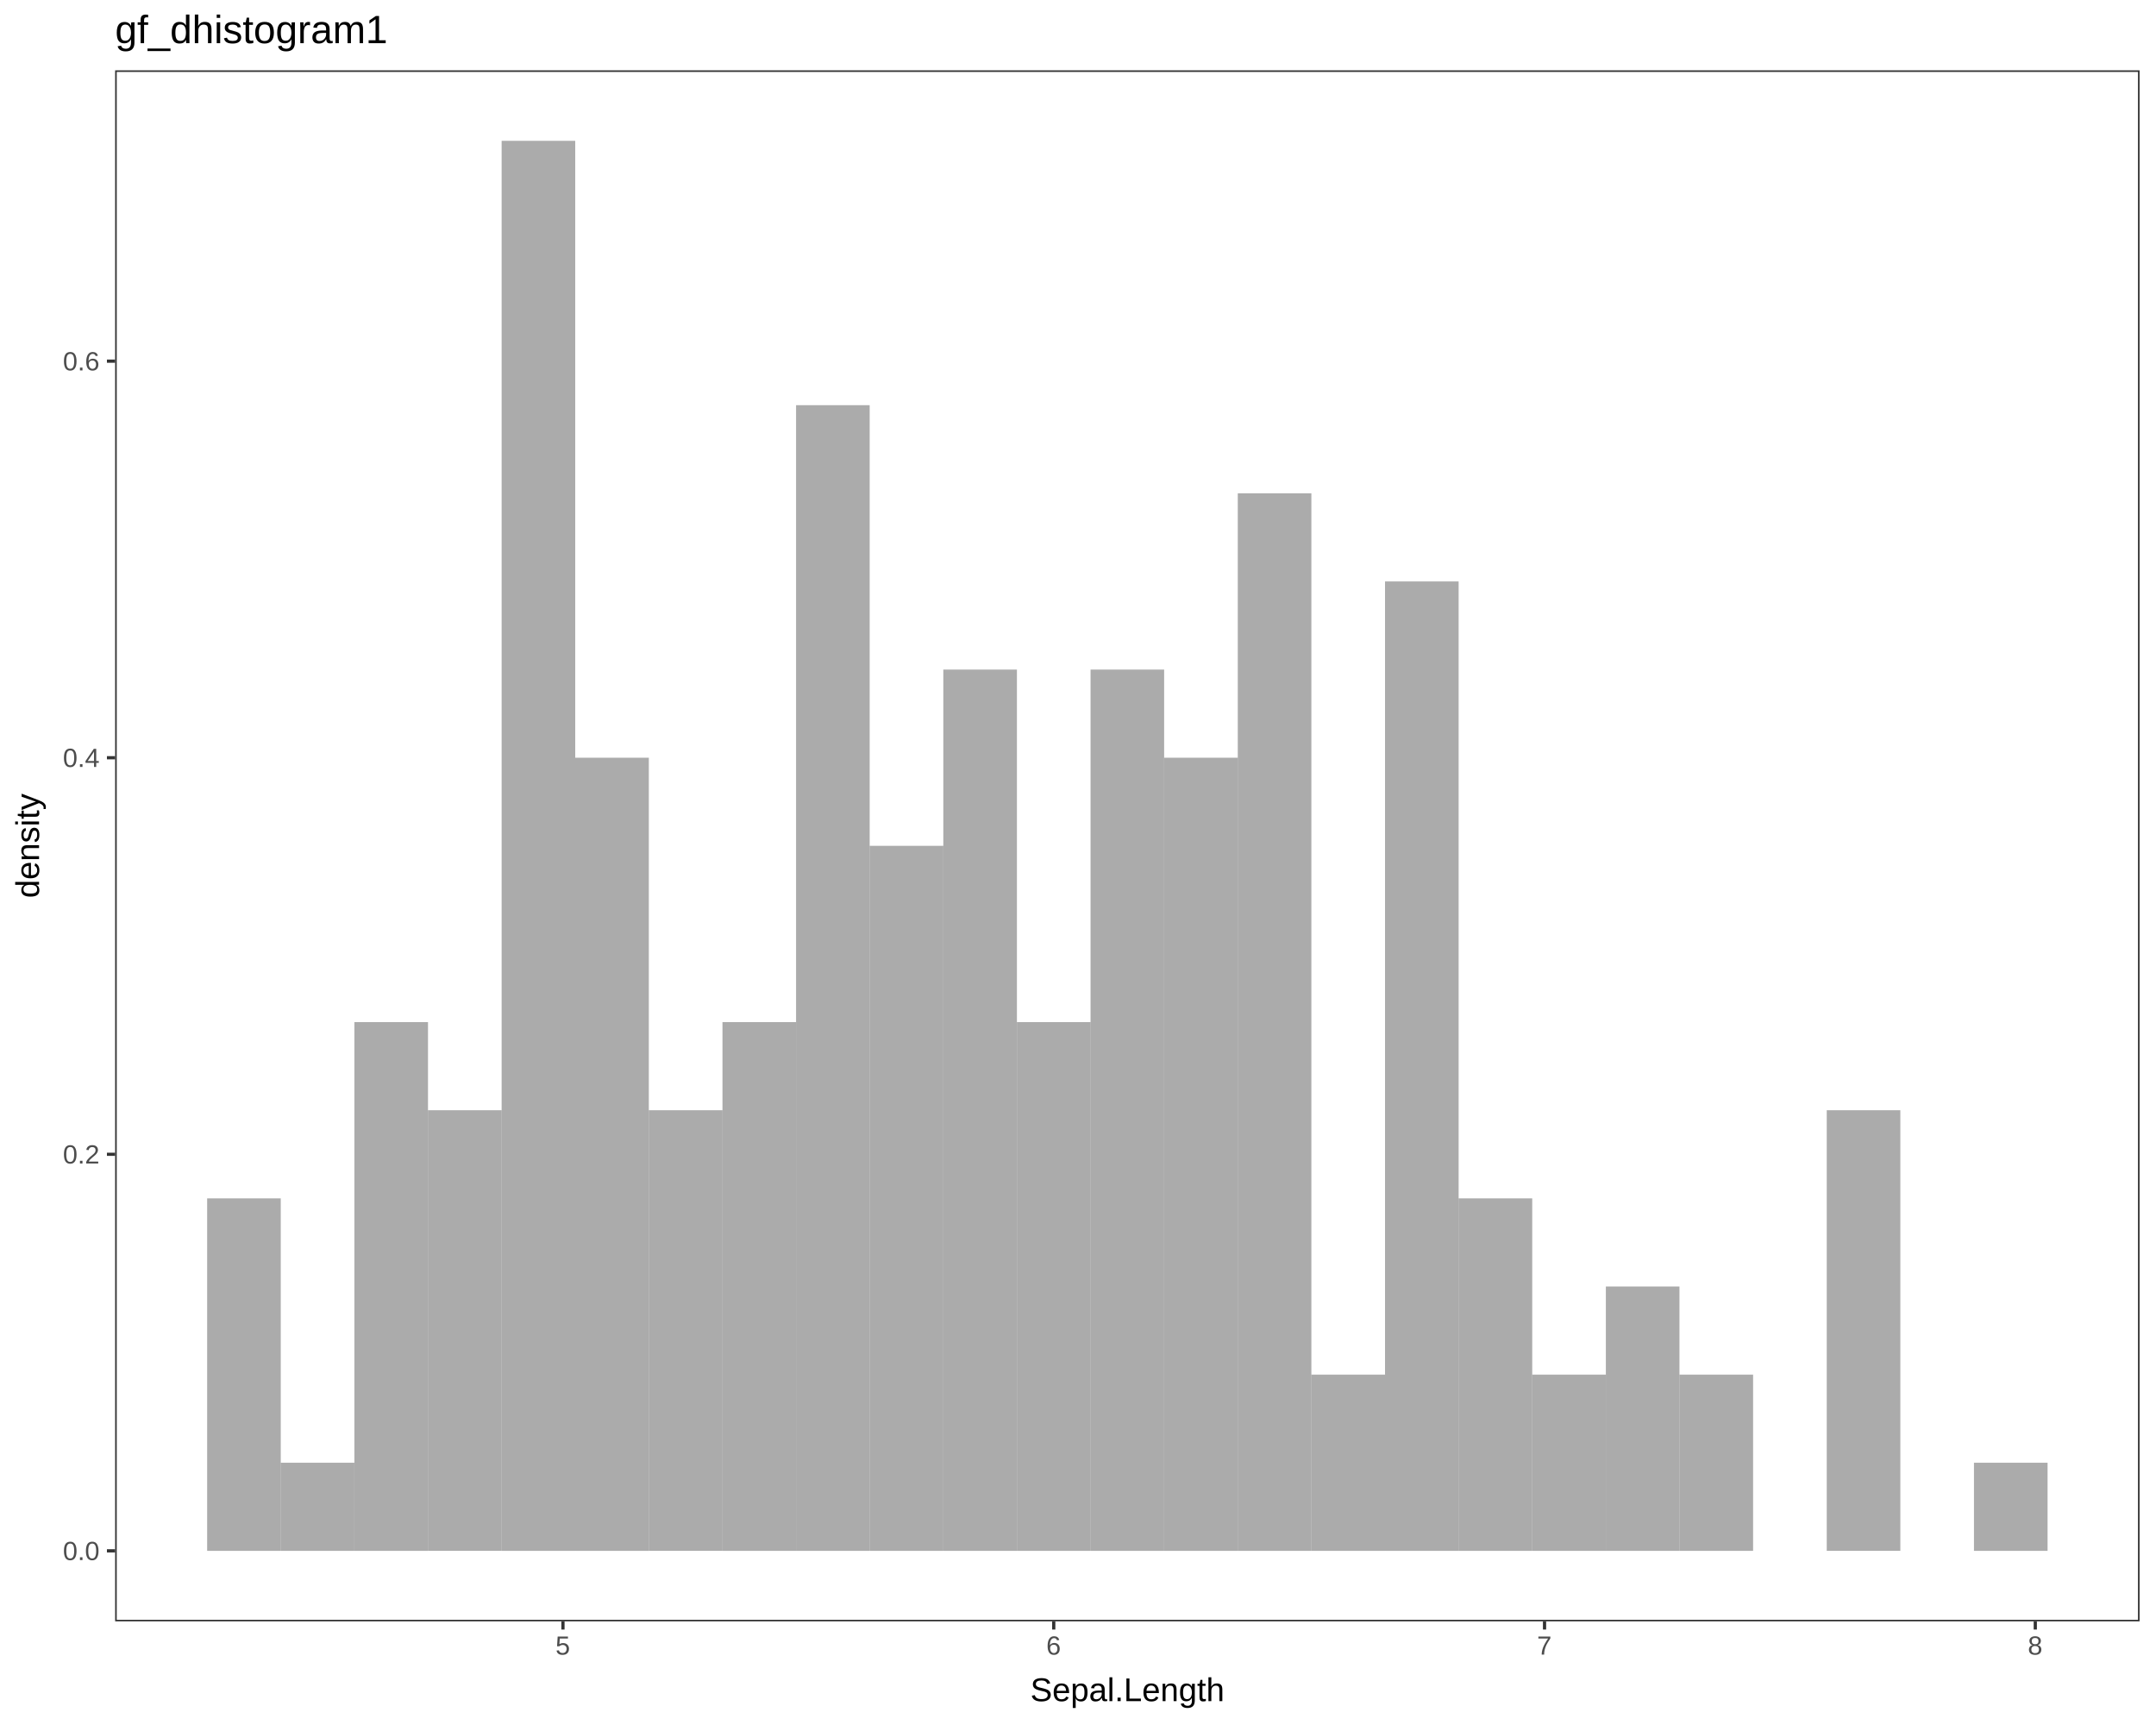
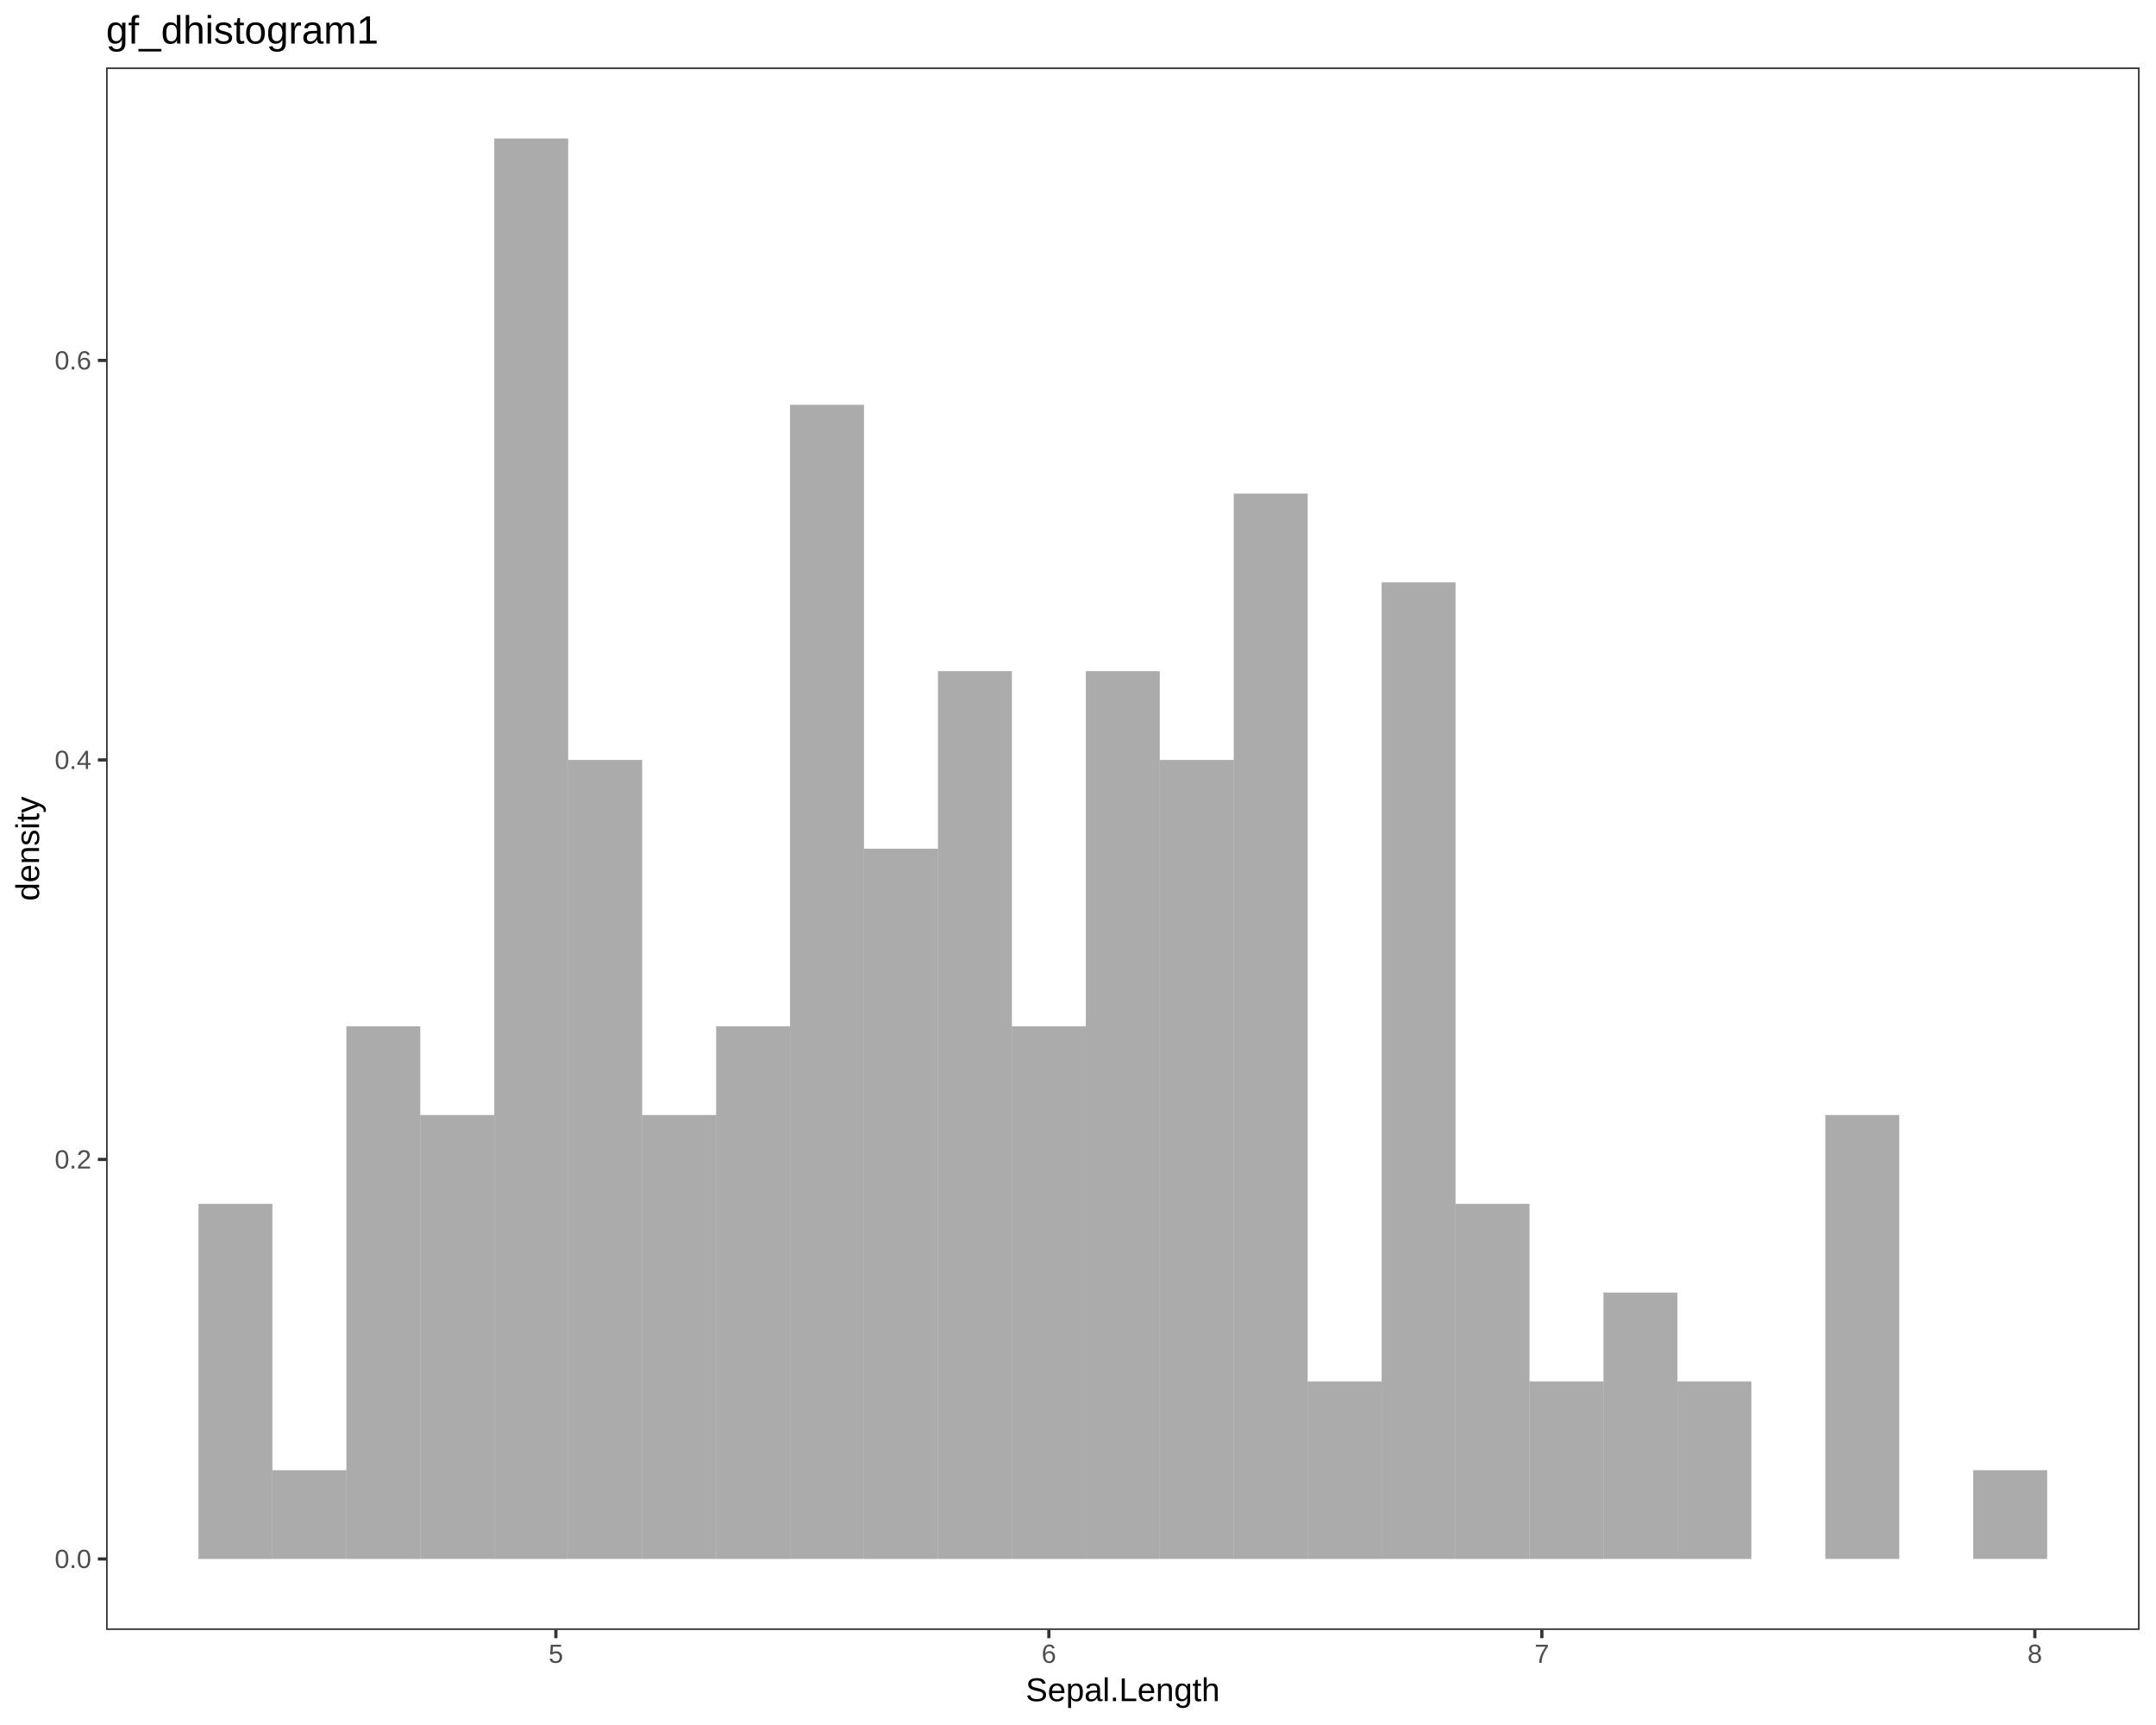
<svg xmlns="http://www.w3.org/2000/svg" viewBox="0 0 720.00 576.00">
  <defs>
    <style type="text/css">
-     line, polyline, path, rect, circle {
+     line, polyline, polygon, path, rect, circle {
      fill: none;
      stroke: #000000;
      stroke-linecap: round;
      stroke-linejoin: round;
      stroke-miterlimit: 10.00;
    }
  </style>
  </defs>
  <rect width="100%" height="100%" style="stroke: none; fill: #FFFFFF;" />
  <rect x="0.00" y="0.00" width="720.00" height="576.00" style="stroke-width: 1.07; stroke: #FFFFFF; fill: #FFFFFF;" />
  <defs>
-     <clipPath id="cpMzguNDQ4NXw3MTQuNTIxfDU0MS4zOTF8MjMuNDc2Nw==">
-       <rect x="38.45" y="23.48" width="676.07" height="517.91" />
+     <clipPath id="cpMzUuNDJ8NzE0LjUyfDU0NC4yN3wyMi41Mg==">
+       <rect x="35.42" y="22.52" width="679.10" height="521.75" />
    </clipPath>
  </defs>
-   <rect x="38.45" y="23.48" width="676.07" height="517.91" style="stroke-width: 1.07; stroke: none; fill: #FFFFFF;" clip-path="url(#cpMzguNDQ4NXw3MTQuNTIxfDU0MS4zOTF8MjMuNDc2Nw==)" />
-   <rect x="69.18" y="400.14" width="24.58" height="117.71" style="stroke-width: 1.07; stroke: none; stroke-linecap: butt; fill: #595959; fill-opacity: 0.50;" clip-path="url(#cpMzguNDQ4NXw3MTQuNTIxfDU0MS4zOTF8MjMuNDc2Nw==)" />
-   <rect x="93.76" y="488.42" width="24.58" height="29.43" style="stroke-width: 1.07; stroke: none; stroke-linecap: butt; fill: #595959; fill-opacity: 0.50;" clip-path="url(#cpMzguNDQ4NXw3MTQuNTIxfDU0MS4zOTF8MjMuNDc2Nw==)" />
-   <rect x="118.35" y="341.29" width="24.58" height="176.56" style="stroke-width: 1.07; stroke: none; stroke-linecap: butt; fill: #595959; fill-opacity: 0.50;" clip-path="url(#cpMzguNDQ4NXw3MTQuNTIxfDU0MS4zOTF8MjMuNDc2Nw==)" />
-   <rect x="142.93" y="370.71" width="24.58" height="147.13" style="stroke-width: 1.07; stroke: none; stroke-linecap: butt; fill: #595959; fill-opacity: 0.50;" clip-path="url(#cpMzguNDQ4NXw3MTQuNTIxfDU0MS4zOTF8MjMuNDc2Nw==)" />
-   <rect x="167.52" y="47.02" width="24.58" height="470.83" style="stroke-width: 1.07; stroke: none; stroke-linecap: butt; fill: #595959; fill-opacity: 0.50;" clip-path="url(#cpMzguNDQ4NXw3MTQuNTIxfDU0MS4zOTF8MjMuNDc2Nw==)" />
-   <rect x="192.10" y="253.01" width="24.58" height="264.84" style="stroke-width: 1.07; stroke: none; stroke-linecap: butt; fill: #595959; fill-opacity: 0.50;" clip-path="url(#cpMzguNDQ4NXw3MTQuNTIxfDU0MS4zOTF8MjMuNDc2Nw==)" />
-   <rect x="216.69" y="370.71" width="24.58" height="147.13" style="stroke-width: 1.07; stroke: none; stroke-linecap: butt; fill: #595959; fill-opacity: 0.50;" clip-path="url(#cpMzguNDQ4NXw3MTQuNTIxfDU0MS4zOTF8MjMuNDc2Nw==)" />
-   <rect x="241.27" y="341.29" width="24.58" height="176.56" style="stroke-width: 1.07; stroke: none; stroke-linecap: butt; fill: #595959; fill-opacity: 0.50;" clip-path="url(#cpMzguNDQ4NXw3MTQuNTIxfDU0MS4zOTF8MjMuNDc2Nw==)" />
-   <rect x="265.85" y="135.30" width="24.58" height="382.55" style="stroke-width: 1.07; stroke: none; stroke-linecap: butt; fill: #595959; fill-opacity: 0.50;" clip-path="url(#cpMzguNDQ4NXw3MTQuNTIxfDU0MS4zOTF8MjMuNDc2Nw==)" />
-   <rect x="290.44" y="282.43" width="24.58" height="235.42" style="stroke-width: 1.07; stroke: none; stroke-linecap: butt; fill: #595959; fill-opacity: 0.50;" clip-path="url(#cpMzguNDQ4NXw3MTQuNTIxfDU0MS4zOTF8MjMuNDc2Nw==)" />
-   <rect x="315.02" y="223.58" width="24.58" height="294.27" style="stroke-width: 1.07; stroke: none; stroke-linecap: butt; fill: #595959; fill-opacity: 0.50;" clip-path="url(#cpMzguNDQ4NXw3MTQuNTIxfDU0MS4zOTF8MjMuNDc2Nw==)" />
-   <rect x="339.61" y="341.29" width="24.58" height="176.56" style="stroke-width: 1.07; stroke: none; stroke-linecap: butt; fill: #595959; fill-opacity: 0.50;" clip-path="url(#cpMzguNDQ4NXw3MTQuNTIxfDU0MS4zOTF8MjMuNDc2Nw==)" />
-   <rect x="364.19" y="223.58" width="24.58" height="294.27" style="stroke-width: 1.07; stroke: none; stroke-linecap: butt; fill: #595959; fill-opacity: 0.50;" clip-path="url(#cpMzguNDQ4NXw3MTQuNTIxfDU0MS4zOTF8MjMuNDc2Nw==)" />
-   <rect x="388.78" y="253.01" width="24.58" height="264.84" style="stroke-width: 1.07; stroke: none; stroke-linecap: butt; fill: #595959; fill-opacity: 0.50;" clip-path="url(#cpMzguNDQ4NXw3MTQuNTIxfDU0MS4zOTF8MjMuNDc2Nw==)" />
-   <rect x="413.36" y="164.73" width="24.58" height="353.12" style="stroke-width: 1.07; stroke: none; stroke-linecap: butt; fill: #595959; fill-opacity: 0.50;" clip-path="url(#cpMzguNDQ4NXw3MTQuNTIxfDU0MS4zOTF8MjMuNDc2Nw==)" />
-   <rect x="437.95" y="459.00" width="24.58" height="58.85" style="stroke-width: 1.07; stroke: none; stroke-linecap: butt; fill: #595959; fill-opacity: 0.50;" clip-path="url(#cpMzguNDQ4NXw3MTQuNTIxfDU0MS4zOTF8MjMuNDc2Nw==)" />
-   <rect x="462.53" y="194.15" width="24.58" height="323.70" style="stroke-width: 1.07; stroke: none; stroke-linecap: butt; fill: #595959; fill-opacity: 0.50;" clip-path="url(#cpMzguNDQ4NXw3MTQuNTIxfDU0MS4zOTF8MjMuNDc2Nw==)" />
-   <rect x="487.11" y="400.14" width="24.58" height="117.71" style="stroke-width: 1.07; stroke: none; stroke-linecap: butt; fill: #595959; fill-opacity: 0.50;" clip-path="url(#cpMzguNDQ4NXw3MTQuNTIxfDU0MS4zOTF8MjMuNDc2Nw==)" />
-   <rect x="511.70" y="459.00" width="24.58" height="58.85" style="stroke-width: 1.07; stroke: none; stroke-linecap: butt; fill: #595959; fill-opacity: 0.50;" clip-path="url(#cpMzguNDQ4NXw3MTQuNTIxfDU0MS4zOTF8MjMuNDc2Nw==)" />
-   <rect x="536.28" y="429.57" width="24.58" height="88.28" style="stroke-width: 1.07; stroke: none; stroke-linecap: butt; fill: #595959; fill-opacity: 0.50;" clip-path="url(#cpMzguNDQ4NXw3MTQuNTIxfDU0MS4zOTF8MjMuNDc2Nw==)" />
-   <rect x="560.87" y="459.00" width="24.58" height="58.85" style="stroke-width: 1.07; stroke: none; stroke-linecap: butt; fill: #595959; fill-opacity: 0.50;" clip-path="url(#cpMzguNDQ4NXw3MTQuNTIxfDU0MS4zOTF8MjMuNDc2Nw==)" />
-   <rect x="585.45" y="517.85" width="24.58" height="0.00" style="stroke-width: 1.07; stroke: none; stroke-linecap: butt; fill: #595959; fill-opacity: 0.50;" clip-path="url(#cpMzguNDQ4NXw3MTQuNTIxfDU0MS4zOTF8MjMuNDc2Nw==)" />
-   <rect x="610.04" y="370.71" width="24.58" height="147.13" style="stroke-width: 1.07; stroke: none; stroke-linecap: butt; fill: #595959; fill-opacity: 0.50;" clip-path="url(#cpMzguNDQ4NXw3MTQuNTIxfDU0MS4zOTF8MjMuNDc2Nw==)" />
-   <rect x="634.62" y="517.85" width="24.58" height="0.00" style="stroke-width: 1.07; stroke: none; stroke-linecap: butt; fill: #595959; fill-opacity: 0.50;" clip-path="url(#cpMzguNDQ4NXw3MTQuNTIxfDU0MS4zOTF8MjMuNDc2Nw==)" />
-   <rect x="659.21" y="488.42" width="24.58" height="29.43" style="stroke-width: 1.07; stroke: none; stroke-linecap: butt; fill: #595959; fill-opacity: 0.50;" clip-path="url(#cpMzguNDQ4NXw3MTQuNTIxfDU0MS4zOTF8MjMuNDc2Nw==)" />
-   <rect x="38.45" y="23.48" width="676.07" height="517.91" style="stroke-width: 1.07; stroke: #333333;" clip-path="url(#cpMzguNDQ4NXw3MTQuNTIxfDU0MS4zOTF8MjMuNDc2Nw==)" />
+   <rect x="35.42" y="22.52" width="679.10" height="521.75" style="stroke-width: 1.07; stroke: none; fill: #FFFFFF;" clip-path="url(#cpMzUuNDJ8NzE0LjUyfDU0NC4yN3wyMi41Mg==)" />
+   <rect x="66.28" y="401.98" width="24.69" height="118.58" style="stroke-width: 1.07; stroke: none; stroke-linecap: butt; fill: #595959; fill-opacity: 0.50;" clip-path="url(#cpMzUuNDJ8NzE0LjUyfDU0NC4yN3wyMi41Mg==)" />
+   <rect x="90.98" y="490.91" width="24.69" height="29.64" style="stroke-width: 1.07; stroke: none; stroke-linecap: butt; fill: #595959; fill-opacity: 0.50;" clip-path="url(#cpMzUuNDJ8NzE0LjUyfDU0NC4yN3wyMi41Mg==)" />
+   <rect x="115.67" y="342.69" width="24.69" height="177.87" style="stroke-width: 1.07; stroke: none; stroke-linecap: butt; fill: #595959; fill-opacity: 0.50;" clip-path="url(#cpMzUuNDJ8NzE0LjUyfDU0NC4yN3wyMi41Mg==)" />
+   <rect x="140.37" y="372.33" width="24.69" height="148.22" style="stroke-width: 1.07; stroke: none; stroke-linecap: butt; fill: #595959; fill-opacity: 0.50;" clip-path="url(#cpMzUuNDJ8NzE0LjUyfDU0NC4yN3wyMi41Mg==)" />
+   <rect x="165.06" y="46.24" width="24.69" height="474.32" style="stroke-width: 1.07; stroke: none; stroke-linecap: butt; fill: #595959; fill-opacity: 0.50;" clip-path="url(#cpMzUuNDJ8NzE0LjUyfDU0NC4yN3wyMi41Mg==)" />
+   <rect x="189.76" y="253.75" width="24.69" height="266.80" style="stroke-width: 1.07; stroke: none; stroke-linecap: butt; fill: #595959; fill-opacity: 0.50;" clip-path="url(#cpMzUuNDJ8NzE0LjUyfDU0NC4yN3wyMi41Mg==)" />
+   <rect x="214.45" y="372.33" width="24.69" height="148.22" style="stroke-width: 1.07; stroke: none; stroke-linecap: butt; fill: #595959; fill-opacity: 0.50;" clip-path="url(#cpMzUuNDJ8NzE0LjUyfDU0NC4yN3wyMi41Mg==)" />
+   <rect x="239.15" y="342.69" width="24.69" height="177.87" style="stroke-width: 1.07; stroke: none; stroke-linecap: butt; fill: #595959; fill-opacity: 0.50;" clip-path="url(#cpMzUuNDJ8NzE0LjUyfDU0NC4yN3wyMi41Mg==)" />
+   <rect x="263.84" y="135.17" width="24.69" height="385.38" style="stroke-width: 1.07; stroke: none; stroke-linecap: butt; fill: #595959; fill-opacity: 0.50;" clip-path="url(#cpMzUuNDJ8NzE0LjUyfDU0NC4yN3wyMi41Mg==)" />
+   <rect x="288.54" y="283.40" width="24.69" height="237.16" style="stroke-width: 1.07; stroke: none; stroke-linecap: butt; fill: #595959; fill-opacity: 0.50;" clip-path="url(#cpMzUuNDJ8NzE0LjUyfDU0NC4yN3wyMi41Mg==)" />
+   <rect x="313.23" y="224.11" width="24.69" height="296.45" style="stroke-width: 1.07; stroke: none; stroke-linecap: butt; fill: #595959; fill-opacity: 0.50;" clip-path="url(#cpMzUuNDJ8NzE0LjUyfDU0NC4yN3wyMi41Mg==)" />
+   <rect x="337.93" y="342.69" width="24.69" height="177.87" style="stroke-width: 1.07; stroke: none; stroke-linecap: butt; fill: #595959; fill-opacity: 0.50;" clip-path="url(#cpMzUuNDJ8NzE0LjUyfDU0NC4yN3wyMi41Mg==)" />
+   <rect x="362.62" y="224.11" width="24.69" height="296.45" style="stroke-width: 1.07; stroke: none; stroke-linecap: butt; fill: #595959; fill-opacity: 0.50;" clip-path="url(#cpMzUuNDJ8NzE0LjUyfDU0NC4yN3wyMi41Mg==)" />
+   <rect x="387.32" y="253.75" width="24.69" height="266.80" style="stroke-width: 1.07; stroke: none; stroke-linecap: butt; fill: #595959; fill-opacity: 0.50;" clip-path="url(#cpMzUuNDJ8NzE0LjUyfDU0NC4yN3wyMi41Mg==)" />
+   <rect x="412.01" y="164.82" width="24.69" height="355.74" style="stroke-width: 1.07; stroke: none; stroke-linecap: butt; fill: #595959; fill-opacity: 0.50;" clip-path="url(#cpMzUuNDJ8NzE0LjUyfDU0NC4yN3wyMi41Mg==)" />
+   <rect x="436.71" y="461.27" width="24.69" height="59.29" style="stroke-width: 1.07; stroke: none; stroke-linecap: butt; fill: #595959; fill-opacity: 0.50;" clip-path="url(#cpMzUuNDJ8NzE0LjUyfDU0NC4yN3wyMi41Mg==)" />
+   <rect x="461.40" y="194.46" width="24.69" height="326.09" style="stroke-width: 1.07; stroke: none; stroke-linecap: butt; fill: #595959; fill-opacity: 0.50;" clip-path="url(#cpMzUuNDJ8NzE0LjUyfDU0NC4yN3wyMi41Mg==)" />
+   <rect x="486.09" y="401.98" width="24.69" height="118.58" style="stroke-width: 1.07; stroke: none; stroke-linecap: butt; fill: #595959; fill-opacity: 0.50;" clip-path="url(#cpMzUuNDJ8NzE0LjUyfDU0NC4yN3wyMi41Mg==)" />
+   <rect x="510.79" y="461.27" width="24.69" height="59.29" style="stroke-width: 1.07; stroke: none; stroke-linecap: butt; fill: #595959; fill-opacity: 0.50;" clip-path="url(#cpMzUuNDJ8NzE0LjUyfDU0NC4yN3wyMi41Mg==)" />
+   <rect x="535.48" y="431.62" width="24.69" height="88.93" style="stroke-width: 1.07; stroke: none; stroke-linecap: butt; fill: #595959; fill-opacity: 0.50;" clip-path="url(#cpMzUuNDJ8NzE0LjUyfDU0NC4yN3wyMi41Mg==)" />
+   <rect x="560.18" y="461.27" width="24.69" height="59.29" style="stroke-width: 1.07; stroke: none; stroke-linecap: butt; fill: #595959; fill-opacity: 0.50;" clip-path="url(#cpMzUuNDJ8NzE0LjUyfDU0NC4yN3wyMi41Mg==)" />
+   <rect x="584.87" y="520.56" width="24.69" height="0.00" style="stroke-width: 1.07; stroke: none; stroke-linecap: butt; fill: #595959; fill-opacity: 0.50;" clip-path="url(#cpMzUuNDJ8NzE0LjUyfDU0NC4yN3wyMi41Mg==)" />
+   <rect x="609.57" y="372.33" width="24.69" height="148.22" style="stroke-width: 1.07; stroke: none; stroke-linecap: butt; fill: #595959; fill-opacity: 0.50;" clip-path="url(#cpMzUuNDJ8NzE0LjUyfDU0NC4yN3wyMi41Mg==)" />
+   <rect x="634.26" y="520.56" width="24.69" height="0.00" style="stroke-width: 1.07; stroke: none; stroke-linecap: butt; fill: #595959; fill-opacity: 0.50;" clip-path="url(#cpMzUuNDJ8NzE0LjUyfDU0NC4yN3wyMi41Mg==)" />
+   <rect x="658.96" y="490.91" width="24.69" height="29.64" style="stroke-width: 1.07; stroke: none; stroke-linecap: butt; fill: #595959; fill-opacity: 0.50;" clip-path="url(#cpMzUuNDJ8NzE0LjUyfDU0NC4yN3wyMi41Mg==)" />
+   <rect x="35.42" y="22.52" width="679.10" height="521.75" style="stroke-width: 1.07; stroke: #333333;" clip-path="url(#cpMzUuNDJ8NzE0LjUyfDU0NC4yN3wyMi41Mg==)" />
  <defs>
-     <clipPath id="cpMHw3MjB8NTc2fDA=">
+     <clipPath id="cpMC4wMHw3MjAuMDB8NTc2LjAwfDAuMDA=">
      <rect x="0.00" y="0.00" width="720.00" height="576.00" />
    </clipPath>
  </defs>
-   <g clip-path="url(#cpMHw3MjB8NTc2fDA=)">
-     <text x="21.01" y="520.94" style="font-size: 8.80px; fill: #4D4D4D; font-family: Liberation Sans;" textLength="12.51px" lengthAdjust="spacingAndGlyphs">0.0</text>
+   <g clip-path="url(#cpMC4wMHw3MjAuMDB8NTc2LjAwfDAuMDA=)">
+     <text x="18.27" y="523.58" style="font-size: 8.80px; fill: #4D4D4D; font-family: Liberation Sans;" textLength="12.22px" lengthAdjust="spacingAndGlyphs">0.0</text>
  </g>
-   <g clip-path="url(#cpMHw3MjB8NTc2fDA=)">
-     <text x="21.01" y="388.52" style="font-size: 8.80px; fill: #4D4D4D; font-family: Liberation Sans;" textLength="12.51px" lengthAdjust="spacingAndGlyphs">0.2</text>
+   <g clip-path="url(#cpMC4wMHw3MjAuMDB8NTc2LjAwfDAuMDA=)">
+     <text x="18.27" y="390.18" style="font-size: 8.80px; fill: #4D4D4D; font-family: Liberation Sans;" textLength="12.22px" lengthAdjust="spacingAndGlyphs">0.2</text>
  </g>
-   <g clip-path="url(#cpMHw3MjB8NTc2fDA=)">
-     <text x="21.01" y="256.10" style="font-size: 8.80px; fill: #4D4D4D; font-family: Liberation Sans;" textLength="12.51px" lengthAdjust="spacingAndGlyphs">0.4</text>
+   <g clip-path="url(#cpMC4wMHw3MjAuMDB8NTc2LjAwfDAuMDA=)">
+     <text x="18.27" y="256.77" style="font-size: 8.80px; fill: #4D4D4D; font-family: Liberation Sans;" textLength="12.22px" lengthAdjust="spacingAndGlyphs">0.4</text>
  </g>
-   <g clip-path="url(#cpMHw3MjB8NTc2fDA=)">
-     <text x="21.01" y="123.68" style="font-size: 8.80px; fill: #4D4D4D; font-family: Liberation Sans;" textLength="12.51px" lengthAdjust="spacingAndGlyphs">0.6</text>
+   <g clip-path="url(#cpMC4wMHw3MjAuMDB8NTc2LjAwfDAuMDA=)">
+     <text x="18.27" y="123.37" style="font-size: 8.80px; fill: #4D4D4D; font-family: Liberation Sans;" textLength="12.22px" lengthAdjust="spacingAndGlyphs">0.6</text>
  </g>
-   <polyline points="35.71,517.85 38.45,517.85 " style="stroke-width: 1.07; stroke: #333333; stroke-linecap: butt;" clip-path="url(#cpMHw3MjB8NTc2fDA=)" />
-   <polyline points="35.71,385.43 38.45,385.43 " style="stroke-width: 1.07; stroke: #333333; stroke-linecap: butt;" clip-path="url(#cpMHw3MjB8NTc2fDA=)" />
-   <polyline points="35.71,253.01 38.45,253.01 " style="stroke-width: 1.07; stroke: #333333; stroke-linecap: butt;" clip-path="url(#cpMHw3MjB8NTc2fDA=)" />
-   <polyline points="35.71,120.59 38.45,120.59 " style="stroke-width: 1.07; stroke: #333333; stroke-linecap: butt;" clip-path="url(#cpMHw3MjB8NTc2fDA=)" />
-   <polyline points="188.00,544.13 188.00,541.39 " style="stroke-width: 1.07; stroke: #333333; stroke-linecap: butt;" clip-path="url(#cpMHw3MjB8NTc2fDA=)" />
-   <polyline points="351.90,544.13 351.90,541.39 " style="stroke-width: 1.07; stroke: #333333; stroke-linecap: butt;" clip-path="url(#cpMHw3MjB8NTc2fDA=)" />
-   <polyline points="515.80,544.13 515.80,541.39 " style="stroke-width: 1.07; stroke: #333333; stroke-linecap: butt;" clip-path="url(#cpMHw3MjB8NTc2fDA=)" />
-   <polyline points="679.69,544.13 679.69,541.39 " style="stroke-width: 1.07; stroke: #333333; stroke-linecap: butt;" clip-path="url(#cpMHw3MjB8NTc2fDA=)" />
-   <g clip-path="url(#cpMHw3MjB8NTc2fDA=)">
-     <text x="185.50" y="552.51" style="font-size: 8.80px; fill: #4D4D4D; font-family: Liberation Sans;" textLength="5.01px" lengthAdjust="spacingAndGlyphs">5</text>
+   <polyline points="32.68,520.56 35.42,520.56 " style="stroke-width: 1.07; stroke: #333333; stroke-linecap: butt;" clip-path="url(#cpMC4wMHw3MjAuMDB8NTc2LjAwfDAuMDA=)" />
+   <polyline points="32.68,387.15 35.42,387.15 " style="stroke-width: 1.07; stroke: #333333; stroke-linecap: butt;" clip-path="url(#cpMC4wMHw3MjAuMDB8NTc2LjAwfDAuMDA=)" />
+   <polyline points="32.68,253.75 35.42,253.75 " style="stroke-width: 1.07; stroke: #333333; stroke-linecap: butt;" clip-path="url(#cpMC4wMHw3MjAuMDB8NTc2LjAwfDAuMDA=)" />
+   <polyline points="32.68,120.35 35.42,120.35 " style="stroke-width: 1.07; stroke: #333333; stroke-linecap: butt;" clip-path="url(#cpMC4wMHw3MjAuMDB8NTc2LjAwfDAuMDA=)" />
+   <polyline points="185.64,547.01 185.64,544.27 " style="stroke-width: 1.07; stroke: #333333; stroke-linecap: butt;" clip-path="url(#cpMC4wMHw3MjAuMDB8NTc2LjAwfDAuMDA=)" />
+   <polyline points="350.27,547.01 350.27,544.27 " style="stroke-width: 1.07; stroke: #333333; stroke-linecap: butt;" clip-path="url(#cpMC4wMHw3MjAuMDB8NTc2LjAwfDAuMDA=)" />
+   <polyline points="514.91,547.01 514.91,544.27 " style="stroke-width: 1.07; stroke: #333333; stroke-linecap: butt;" clip-path="url(#cpMC4wMHw3MjAuMDB8NTc2LjAwfDAuMDA=)" />
+   <polyline points="679.54,547.01 679.54,544.27 " style="stroke-width: 1.07; stroke: #333333; stroke-linecap: butt;" clip-path="url(#cpMC4wMHw3MjAuMDB8NTc2LjAwfDAuMDA=)" />
+   <g clip-path="url(#cpMC4wMHw3MjAuMDB8NTc2LjAwfDAuMDA=)">
+     <text x="183.20" y="555.25" style="font-size: 8.80px; fill: #4D4D4D; font-family: Liberation Sans;" textLength="4.89px" lengthAdjust="spacingAndGlyphs">5</text>
  </g>
-   <g clip-path="url(#cpMHw3MjB8NTc2fDA=)">
-     <text x="349.40" y="552.51" style="font-size: 8.80px; fill: #4D4D4D; font-family: Liberation Sans;" textLength="5.01px" lengthAdjust="spacingAndGlyphs">6</text>
+   <g clip-path="url(#cpMC4wMHw3MjAuMDB8NTc2LjAwfDAuMDA=)">
+     <text x="347.83" y="555.25" style="font-size: 8.80px; fill: #4D4D4D; font-family: Liberation Sans;" textLength="4.89px" lengthAdjust="spacingAndGlyphs">6</text>
  </g>
-   <g clip-path="url(#cpMHw3MjB8NTc2fDA=)">
-     <text x="513.29" y="552.51" style="font-size: 8.80px; fill: #4D4D4D; font-family: Liberation Sans;" textLength="5.01px" lengthAdjust="spacingAndGlyphs">7</text>
+   <g clip-path="url(#cpMC4wMHw3MjAuMDB8NTc2LjAwfDAuMDA=)">
+     <text x="512.46" y="555.25" style="font-size: 8.80px; fill: #4D4D4D; font-family: Liberation Sans;" textLength="4.89px" lengthAdjust="spacingAndGlyphs">7</text>
  </g>
-   <g clip-path="url(#cpMHw3MjB8NTc2fDA=)">
-     <text x="677.19" y="552.51" style="font-size: 8.80px; fill: #4D4D4D; font-family: Liberation Sans;" textLength="5.01px" lengthAdjust="spacingAndGlyphs">8</text>
+   <g clip-path="url(#cpMC4wMHw3MjAuMDB8NTc2LjAwfDAuMDA=)">
+     <text x="677.09" y="555.25" style="font-size: 8.80px; fill: #4D4D4D; font-family: Liberation Sans;" textLength="4.89px" lengthAdjust="spacingAndGlyphs">8</text>
  </g>
-   <g clip-path="url(#cpMHw3MjB8NTc2fDA=)">
-     <text x="344.07" y="568.04" style="font-size: 11.00px; font-family: Liberation Sans;" textLength="64.83px" lengthAdjust="spacingAndGlyphs">Sepal.Length</text>
+   <g clip-path="url(#cpMC4wMHw3MjAuMDB8NTc2LjAwfDAuMDA=)">
+     <text x="342.52" y="568.04" style="font-size: 11.00px; font-family: Liberation Sans;" textLength="64.91px" lengthAdjust="spacingAndGlyphs">Sepal.Length</text>
  </g>
-   <g clip-path="url(#cpMHw3MjB8NTc2fDA=)">
-     <text transform="translate(13.04,299.86) rotate(-90)" style="font-size: 11.00px; font-family: Liberation Sans;" textLength="34.85px" lengthAdjust="spacingAndGlyphs">density</text>
+   <g clip-path="url(#cpMC4wMHw3MjAuMDB8NTc2LjAwfDAuMDA=)">
+     <text transform="translate(13.04,300.83) rotate(-90)" style="font-size: 11.00px; font-family: Liberation Sans;" textLength="34.88px" lengthAdjust="spacingAndGlyphs">density</text>
  </g>
-   <g clip-path="url(#cpMHw3MjB8NTc2fDA=)">
-     <text x="38.45" y="14.42" style="font-size: 13.20px; font-family: Liberation Sans;" textLength="89.61px" lengthAdjust="spacingAndGlyphs">gf_dhistogram1</text>
+   <g clip-path="url(#cpMC4wMHw3MjAuMDB8NTc2LjAwfDAuMDA=)">
+     <text x="35.42" y="14.56" style="font-size: 13.20px; font-family: Liberation Sans;" textLength="90.84px" lengthAdjust="spacingAndGlyphs">gf_dhistogram1</text>
  </g>
</svg>
